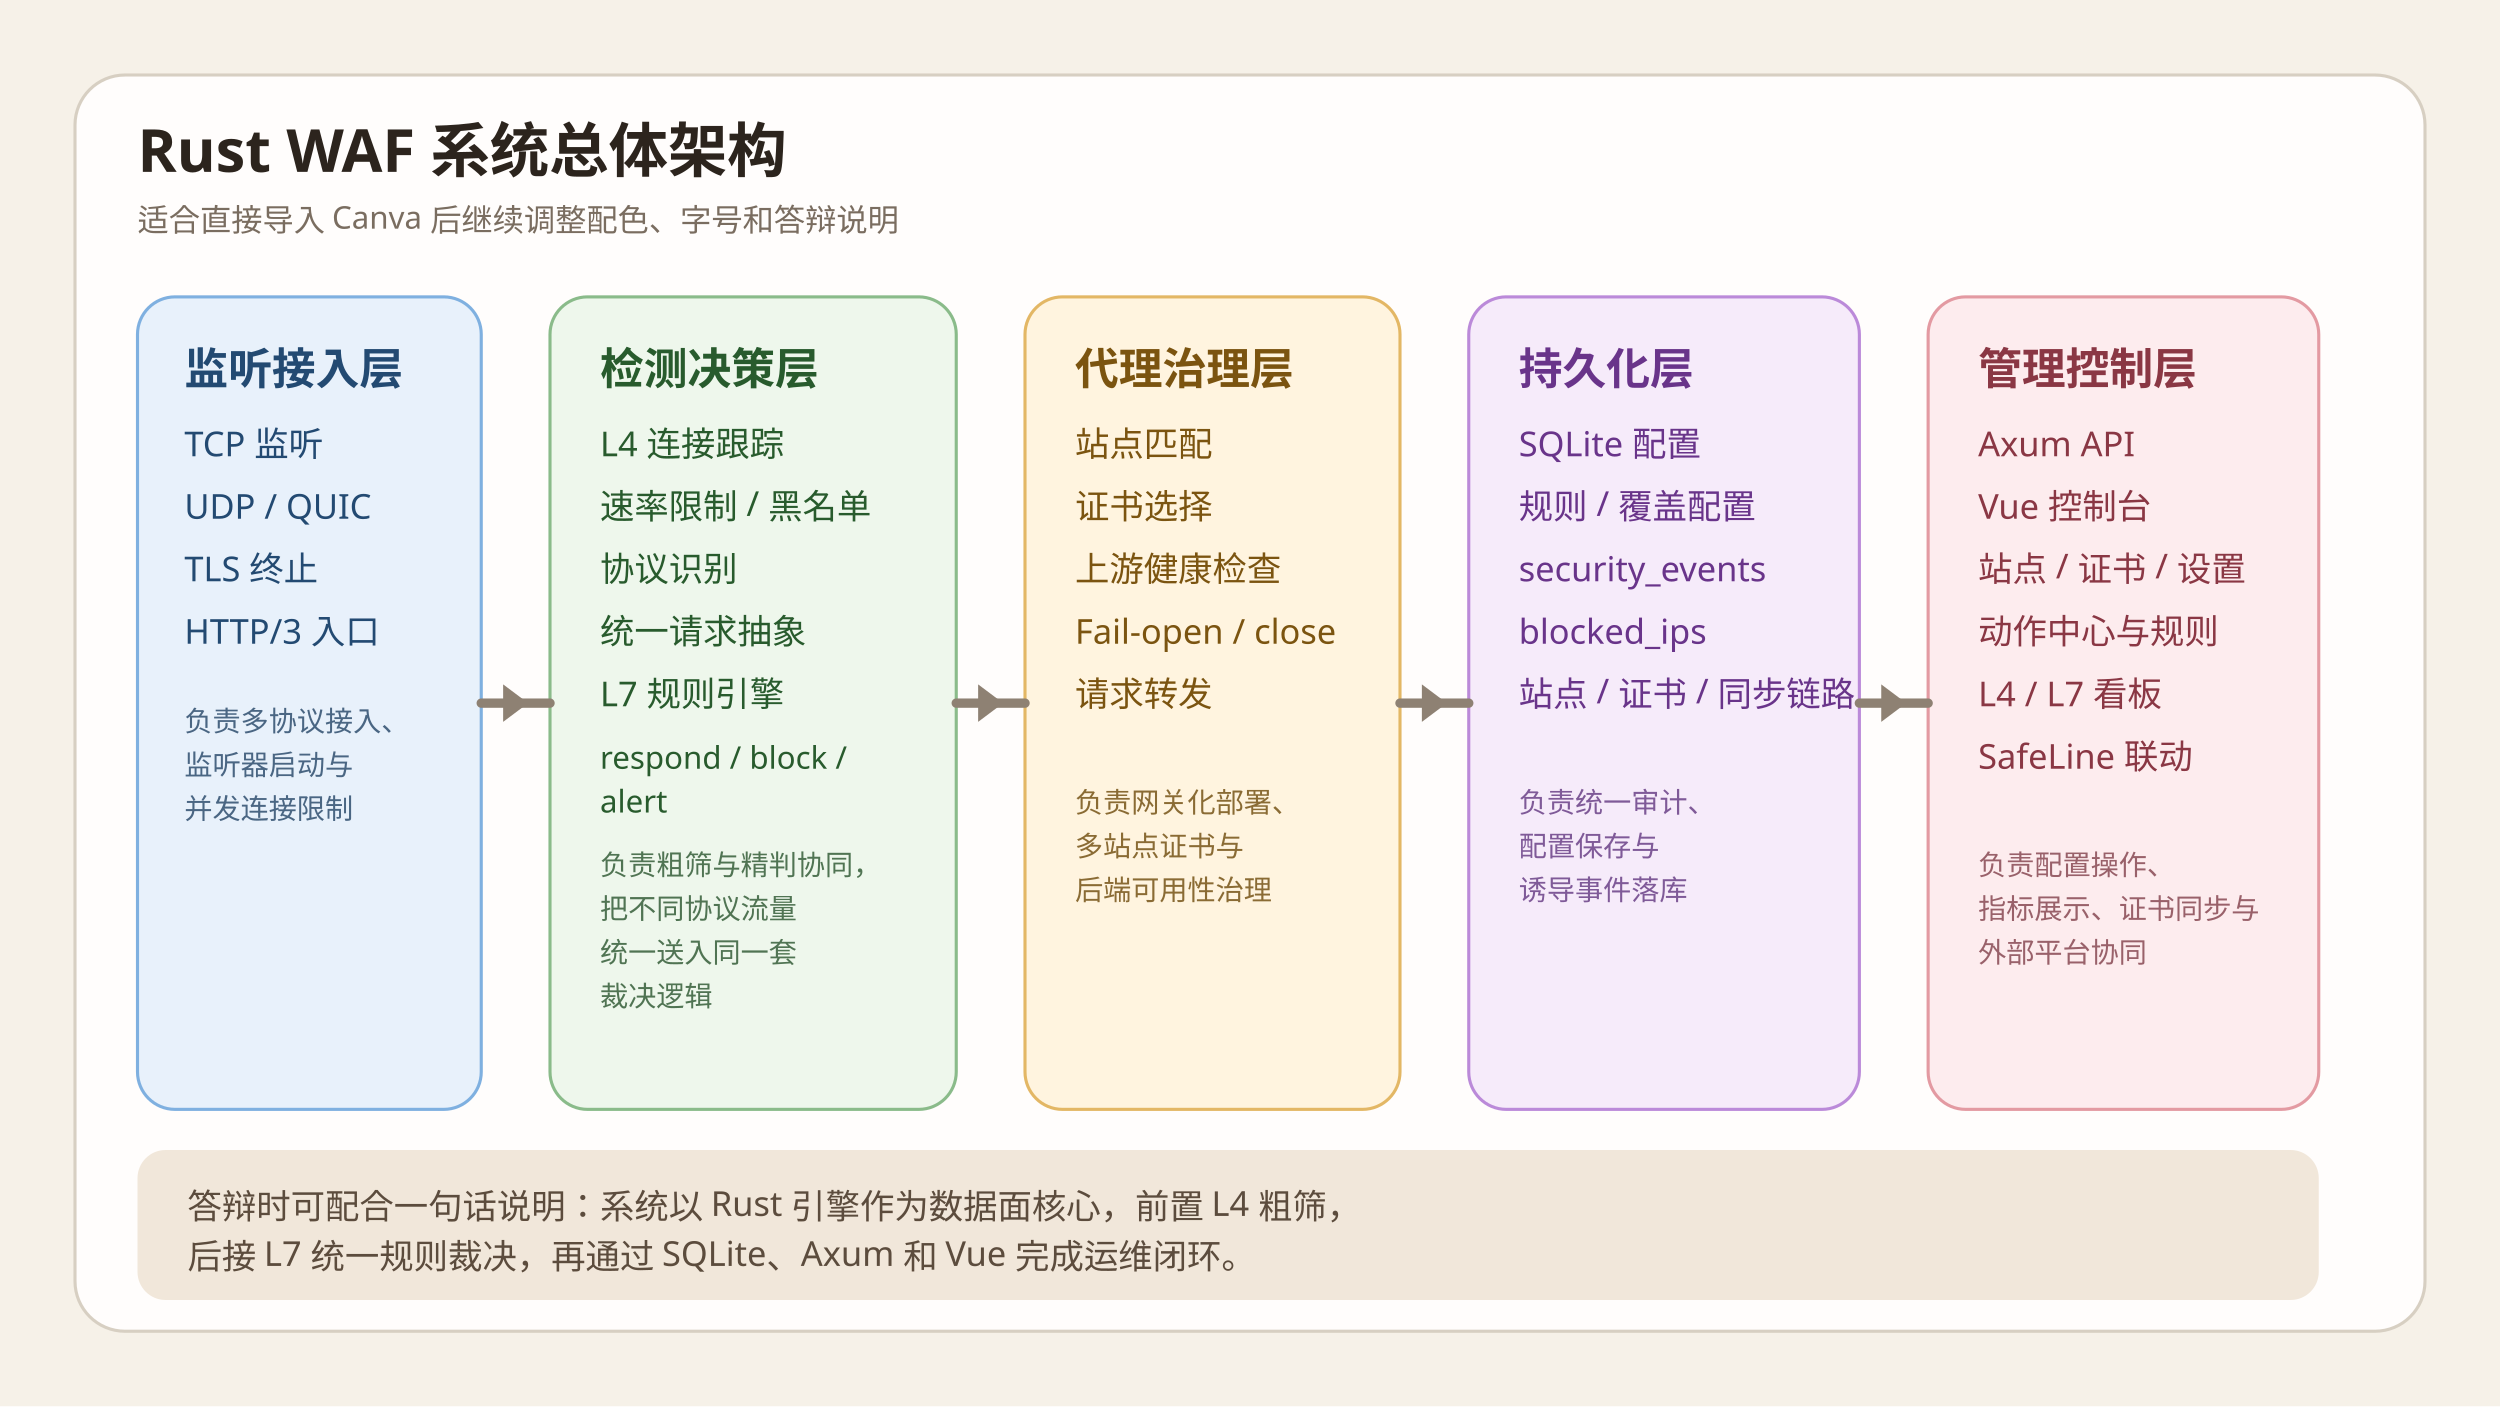
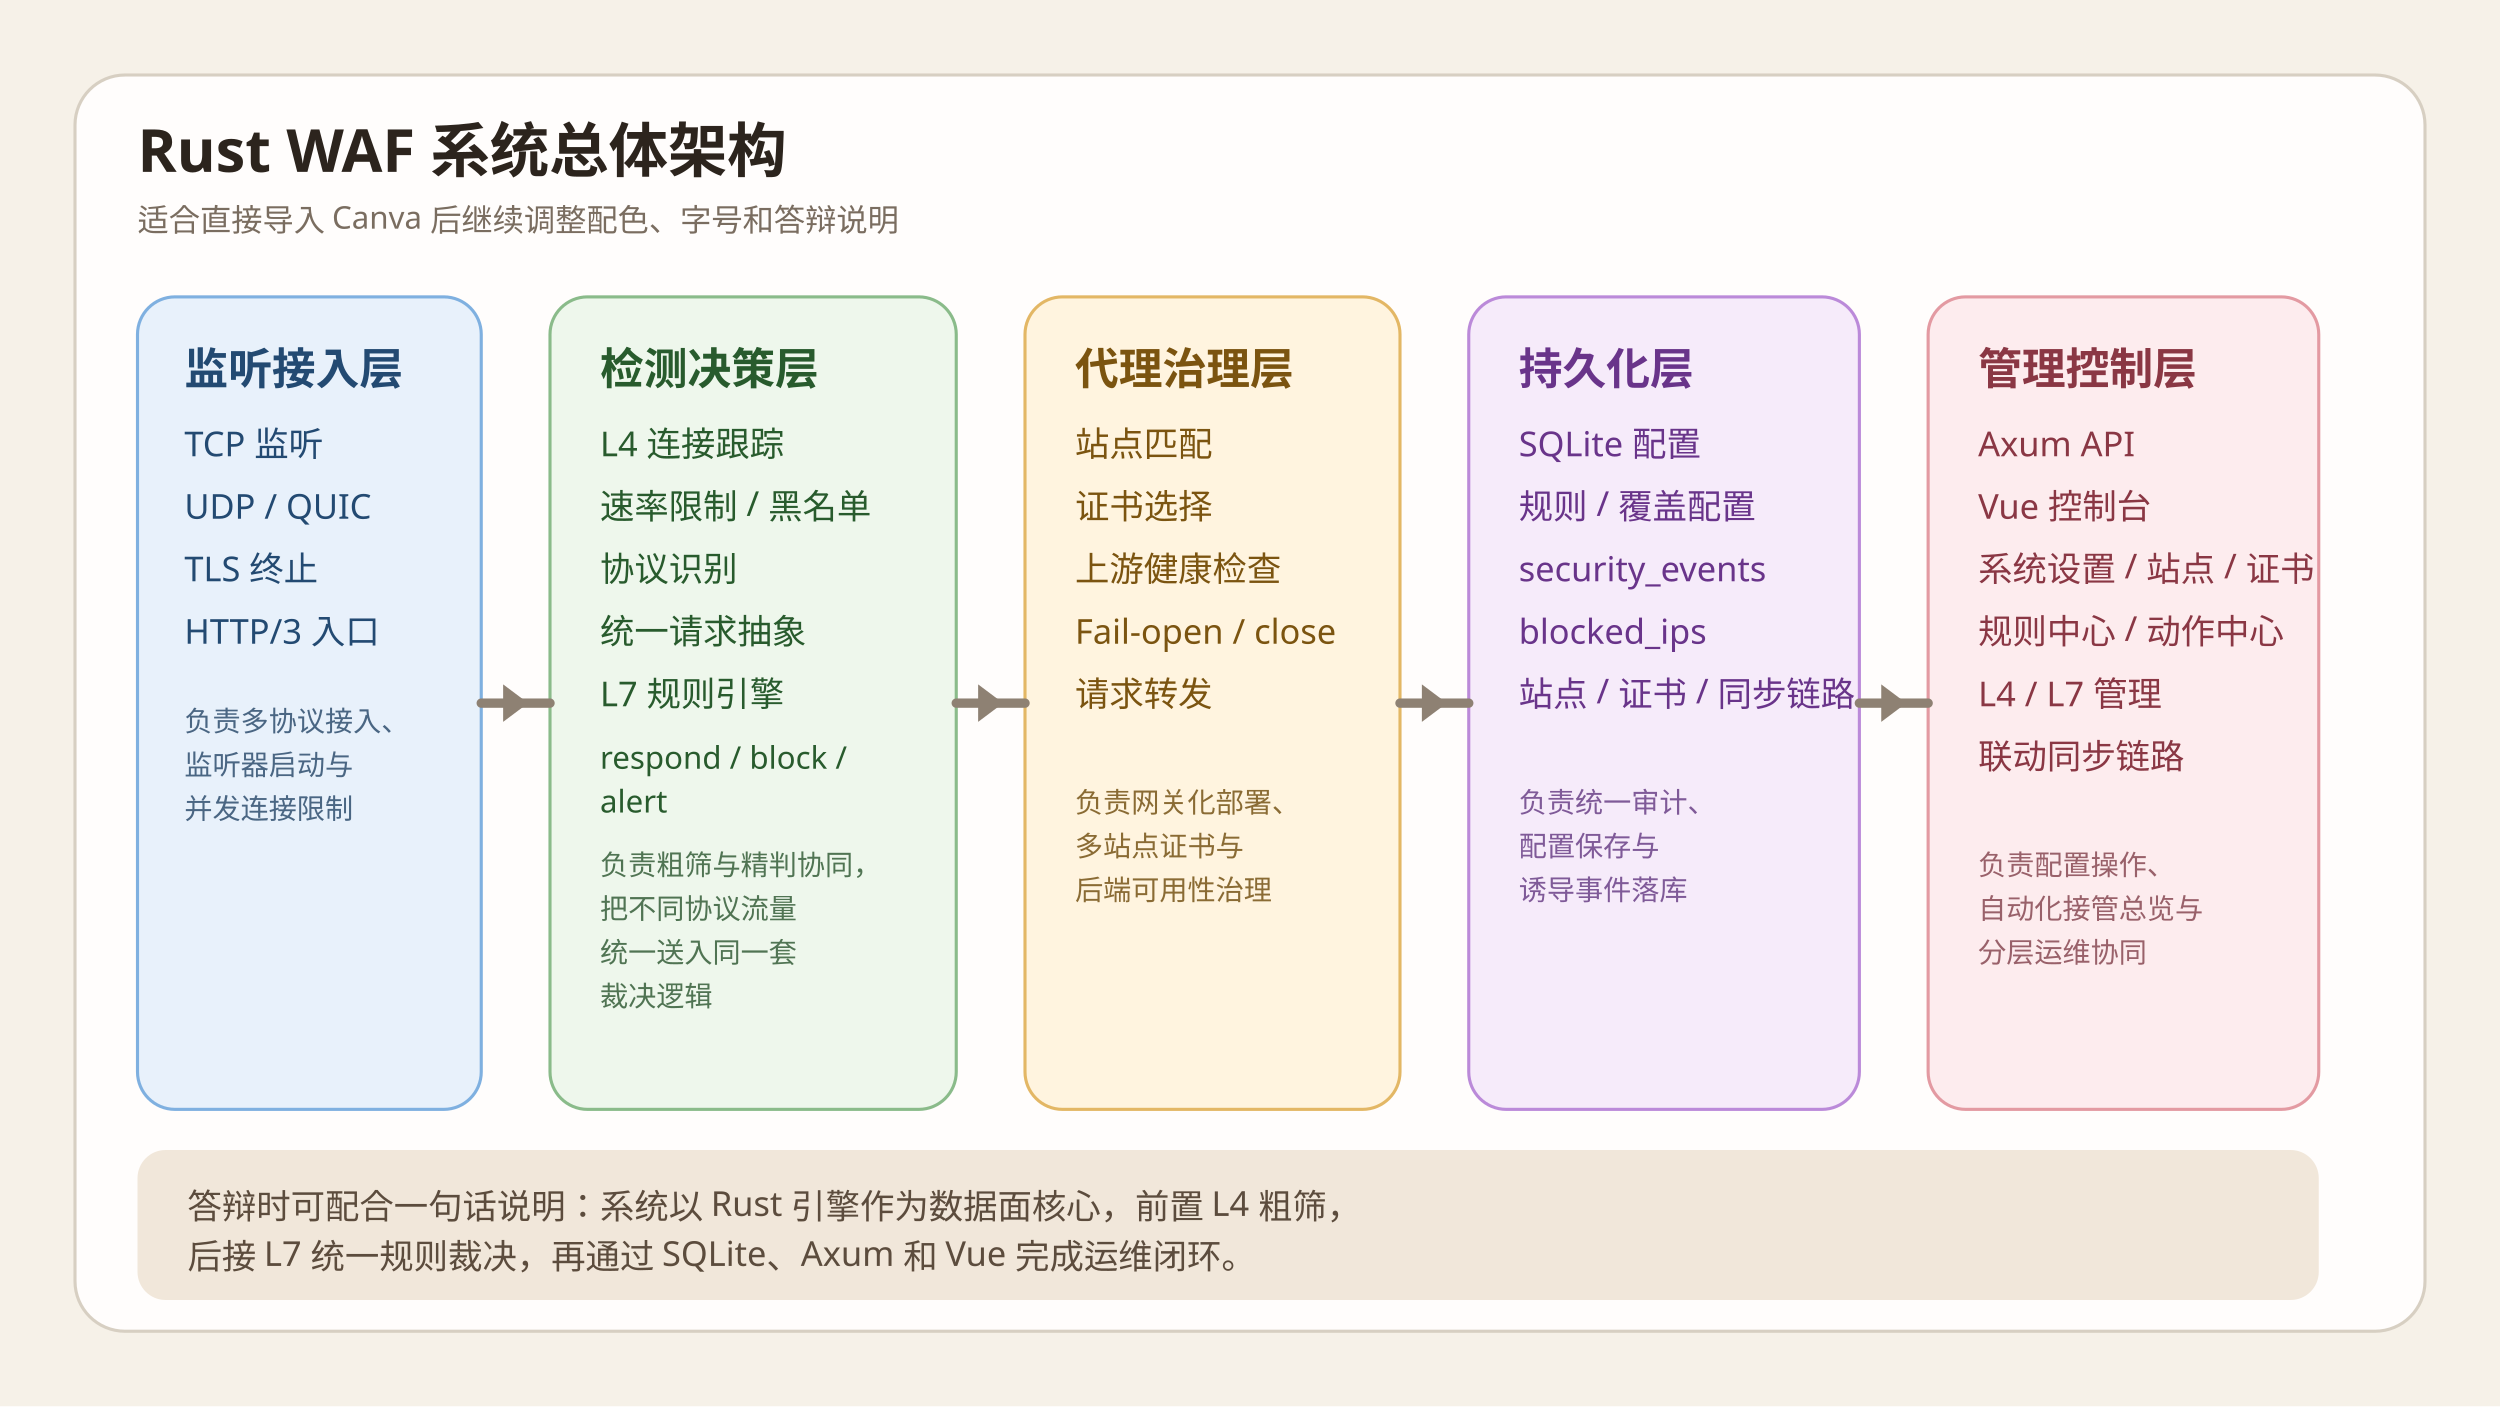
<svg xmlns="http://www.w3.org/2000/svg" width="1600" height="900" viewBox="0 0 1600 900" fill="none">
  <rect width="1600" height="900" fill="#F6F1E8" />
  <rect x="48" y="48" width="1504" height="804" rx="32" fill="#FFFDFC" stroke="#D7CFC2" stroke-width="2" />
  <text x="88" y="110" fill="#2C241D" font-family="PingFang SC, Microsoft YaHei, sans-serif" font-size="38" font-weight="700">Rust WAF 系统总体架构</text>
  <text x="88" y="148" fill="#7A6D60" font-family="PingFang SC, Microsoft YaHei, sans-serif" font-size="20">适合直接导入 Canva 后继续调整配色、字号和答辩说明</text>
  <rect x="88" y="190" width="220" height="520" rx="24" fill="#E8F1FB" stroke="#7FB0E0" stroke-width="2" />
  <text x="118" y="246" fill="#234A72" font-family="PingFang SC, Microsoft YaHei, sans-serif" font-size="28" font-weight="700">监听接入层</text>
  <text x="118" y="292" fill="#234A72" font-family="PingFang SC, Microsoft YaHei, sans-serif" font-size="22">TCP 监听</text>
  <text x="118" y="332" fill="#234A72" font-family="PingFang SC, Microsoft YaHei, sans-serif" font-size="22">UDP / QUIC</text>
  <text x="118" y="372" fill="#234A72" font-family="PingFang SC, Microsoft YaHei, sans-serif" font-size="22">TLS 终止</text>
  <text x="118" y="412" fill="#234A72" font-family="PingFang SC, Microsoft YaHei, sans-serif" font-size="22">HTTP/3 入口</text>
  <text x="118" y="468" fill="#4A6683" font-family="PingFang SC, Microsoft YaHei, sans-serif" font-size="18">负责多协议接入、</text>
  <text x="118" y="496" fill="#4A6683" font-family="PingFang SC, Microsoft YaHei, sans-serif" font-size="18">监听器启动与</text>
  <text x="118" y="524" fill="#4A6683" font-family="PingFang SC, Microsoft YaHei, sans-serif" font-size="18">并发连接限制</text>
  <rect x="352" y="190" width="260" height="520" rx="24" fill="#EEF7EC" stroke="#8ABB8A" stroke-width="2" />
  <text x="384" y="246" fill="#285B2D" font-family="PingFang SC, Microsoft YaHei, sans-serif" font-size="28" font-weight="700">检测决策层</text>
  <text x="384" y="292" fill="#285B2D" font-family="PingFang SC, Microsoft YaHei, sans-serif" font-size="22">L4 连接跟踪</text>
  <text x="384" y="332" fill="#285B2D" font-family="PingFang SC, Microsoft YaHei, sans-serif" font-size="22">速率限制 / 黑名单</text>
  <text x="384" y="372" fill="#285B2D" font-family="PingFang SC, Microsoft YaHei, sans-serif" font-size="22">协议识别</text>
  <text x="384" y="412" fill="#285B2D" font-family="PingFang SC, Microsoft YaHei, sans-serif" font-size="22">统一请求抽象</text>
  <text x="384" y="452" fill="#285B2D" font-family="PingFang SC, Microsoft YaHei, sans-serif" font-size="22">L7 规则引擎</text>
  <text x="384" y="492" fill="#285B2D" font-family="PingFang SC, Microsoft YaHei, sans-serif" font-size="20">respond / block /</text>
  <text x="384" y="520" fill="#285B2D" font-family="PingFang SC, Microsoft YaHei, sans-serif" font-size="20">alert</text>
  <text x="384" y="560" fill="#507453" font-family="PingFang SC, Microsoft YaHei, sans-serif" font-size="18">负责粗筛与精判协同，</text>
  <text x="384" y="588" fill="#507453" font-family="PingFang SC, Microsoft YaHei, sans-serif" font-size="18">把不同协议流量</text>
  <text x="384" y="616" fill="#507453" font-family="PingFang SC, Microsoft YaHei, sans-serif" font-size="18">统一送入同一套</text>
  <text x="384" y="644" fill="#507453" font-family="PingFang SC, Microsoft YaHei, sans-serif" font-size="18">裁决逻辑</text>
  <rect x="656" y="190" width="240" height="520" rx="24" fill="#FFF4DF" stroke="#E3B765" stroke-width="2" />
  <text x="688" y="246" fill="#7B5410" font-family="PingFang SC, Microsoft YaHei, sans-serif" font-size="28" font-weight="700">代理治理层</text>
  <text x="688" y="292" fill="#7B5410" font-family="PingFang SC, Microsoft YaHei, sans-serif" font-size="22">站点匹配</text>
  <text x="688" y="332" fill="#7B5410" font-family="PingFang SC, Microsoft YaHei, sans-serif" font-size="22">证书选择</text>
  <text x="688" y="372" fill="#7B5410" font-family="PingFang SC, Microsoft YaHei, sans-serif" font-size="22">上游健康检查</text>
  <text x="688" y="412" fill="#7B5410" font-family="PingFang SC, Microsoft YaHei, sans-serif" font-size="22">Fail-open / close</text>
  <text x="688" y="452" fill="#7B5410" font-family="PingFang SC, Microsoft YaHei, sans-serif" font-size="22">请求转发</text>
  <text x="688" y="520" fill="#8A6B34" font-family="PingFang SC, Microsoft YaHei, sans-serif" font-size="18">负责网关化部署、</text>
  <text x="688" y="548" fill="#8A6B34" font-family="PingFang SC, Microsoft YaHei, sans-serif" font-size="18">多站点证书与</text>
  <text x="688" y="576" fill="#8A6B34" font-family="PingFang SC, Microsoft YaHei, sans-serif" font-size="18">后端可用性治理</text>
  <rect x="940" y="190" width="250" height="520" rx="24" fill="#F6EBFA" stroke="#BB8AD9" stroke-width="2" />
  <text x="972" y="246" fill="#69348A" font-family="PingFang SC, Microsoft YaHei, sans-serif" font-size="28" font-weight="700">持久化层</text>
  <text x="972" y="292" fill="#69348A" font-family="PingFang SC, Microsoft YaHei, sans-serif" font-size="22">SQLite 配置</text>
  <text x="972" y="332" fill="#69348A" font-family="PingFang SC, Microsoft YaHei, sans-serif" font-size="22">规则 / 覆盖配置</text>
  <text x="972" y="372" fill="#69348A" font-family="PingFang SC, Microsoft YaHei, sans-serif" font-size="22">security_events</text>
  <text x="972" y="412" fill="#69348A" font-family="PingFang SC, Microsoft YaHei, sans-serif" font-size="22">blocked_ips</text>
  <text x="972" y="452" fill="#69348A" font-family="PingFang SC, Microsoft YaHei, sans-serif" font-size="22">站点 / 证书 / 同步链路</text>
  <text x="972" y="520" fill="#7F5A98" font-family="PingFang SC, Microsoft YaHei, sans-serif" font-size="18">负责统一审计、</text>
  <text x="972" y="548" fill="#7F5A98" font-family="PingFang SC, Microsoft YaHei, sans-serif" font-size="18">配置保存与</text>
  <text x="972" y="576" fill="#7F5A98" font-family="PingFang SC, Microsoft YaHei, sans-serif" font-size="18">诱导事件落库</text>
  <rect x="1234" y="190" width="250" height="520" rx="24" fill="#FDECEE" stroke="#E39AA2" stroke-width="2" />
  <text x="1266" y="246" fill="#8A3744" font-family="PingFang SC, Microsoft YaHei, sans-serif" font-size="28" font-weight="700">管理控制层</text>
  <text x="1266" y="292" fill="#8A3744" font-family="PingFang SC, Microsoft YaHei, sans-serif" font-size="22">Axum API</text>
  <text x="1266" y="332" fill="#8A3744" font-family="PingFang SC, Microsoft YaHei, sans-serif" font-size="22">Vue 控制台</text>
-   <text x="1266" y="372" fill="#8A3744" font-family="PingFang SC, Microsoft YaHei, sans-serif" font-size="22">站点 / 证书 / 设置</text>
-   <text x="1266" y="412" fill="#8A3744" font-family="PingFang SC, Microsoft YaHei, sans-serif" font-size="22">动作中心与规则</text>
-   <text x="1266" y="452" fill="#8A3744" font-family="PingFang SC, Microsoft YaHei, sans-serif" font-size="22">L4 / L7 看板</text>
-   <text x="1266" y="492" fill="#8A3744" font-family="PingFang SC, Microsoft YaHei, sans-serif" font-size="22">SafeLine 联动</text>
+   <text x="1266" y="372" fill="#8A3744" font-family="PingFang SC, Microsoft YaHei, sans-serif" font-size="22">系统设置 / 站点 / 证书</text>
+   <text x="1266" y="412" fill="#8A3744" font-family="PingFang SC, Microsoft YaHei, sans-serif" font-size="22">规则中心 / 动作中心</text>
+   <text x="1266" y="452" fill="#8A3744" font-family="PingFang SC, Microsoft YaHei, sans-serif" font-size="22">L4 / L7 管理</text>
+   <text x="1266" y="492" fill="#8A3744" font-family="PingFang SC, Microsoft YaHei, sans-serif" font-size="22">联动同步链路</text>
  <text x="1266" y="560" fill="#99616A" font-family="PingFang SC, Microsoft YaHei, sans-serif" font-size="18">负责配置操作、</text>
-   <text x="1266" y="588" fill="#99616A" font-family="PingFang SC, Microsoft YaHei, sans-serif" font-size="18">指标展示、证书同步与</text>
-   <text x="1266" y="616" fill="#99616A" font-family="PingFang SC, Microsoft YaHei, sans-serif" font-size="18">外部平台协同</text>
+   <text x="1266" y="588" fill="#99616A" font-family="PingFang SC, Microsoft YaHei, sans-serif" font-size="18">自动化接管总览与</text>
+   <text x="1266" y="616" fill="#99616A" font-family="PingFang SC, Microsoft YaHei, sans-serif" font-size="18">分层运维协同</text>
  <path d="M308 450H352" stroke="#8E8173" stroke-width="6" stroke-linecap="round" />
  <path d="M612 450H656" stroke="#8E8173" stroke-width="6" stroke-linecap="round" />
  <path d="M896 450H940" stroke="#8E8173" stroke-width="6" stroke-linecap="round" />
  <path d="M1190 450H1234" stroke="#8E8173" stroke-width="6" stroke-linecap="round" />
  <path d="M338 450L322 438V462L338 450Z" fill="#8E8173" />
  <path d="M642 450L626 438V462L642 450Z" fill="#8E8173" />
  <path d="M926 450L910 438V462L926 450Z" fill="#8E8173" />
  <path d="M1220 450L1204 438V462L1220 450Z" fill="#8E8173" />
  <rect x="88" y="736" width="1396" height="96" rx="18" fill="#F1E7DA" />
  <text x="120" y="780" fill="#5C4C3D" font-family="PingFang SC, Microsoft YaHei, sans-serif" font-size="22">答辩时可配合一句话说明：系统以 Rust 引擎作为数据面核心，前置 L4 粗筛，</text>
  <text x="120" y="812" fill="#5C4C3D" font-family="PingFang SC, Microsoft YaHei, sans-serif" font-size="22">后接 L7 统一规则裁决，再通过 SQLite、Axum 和 Vue 完成运维闭环。</text>
</svg>
